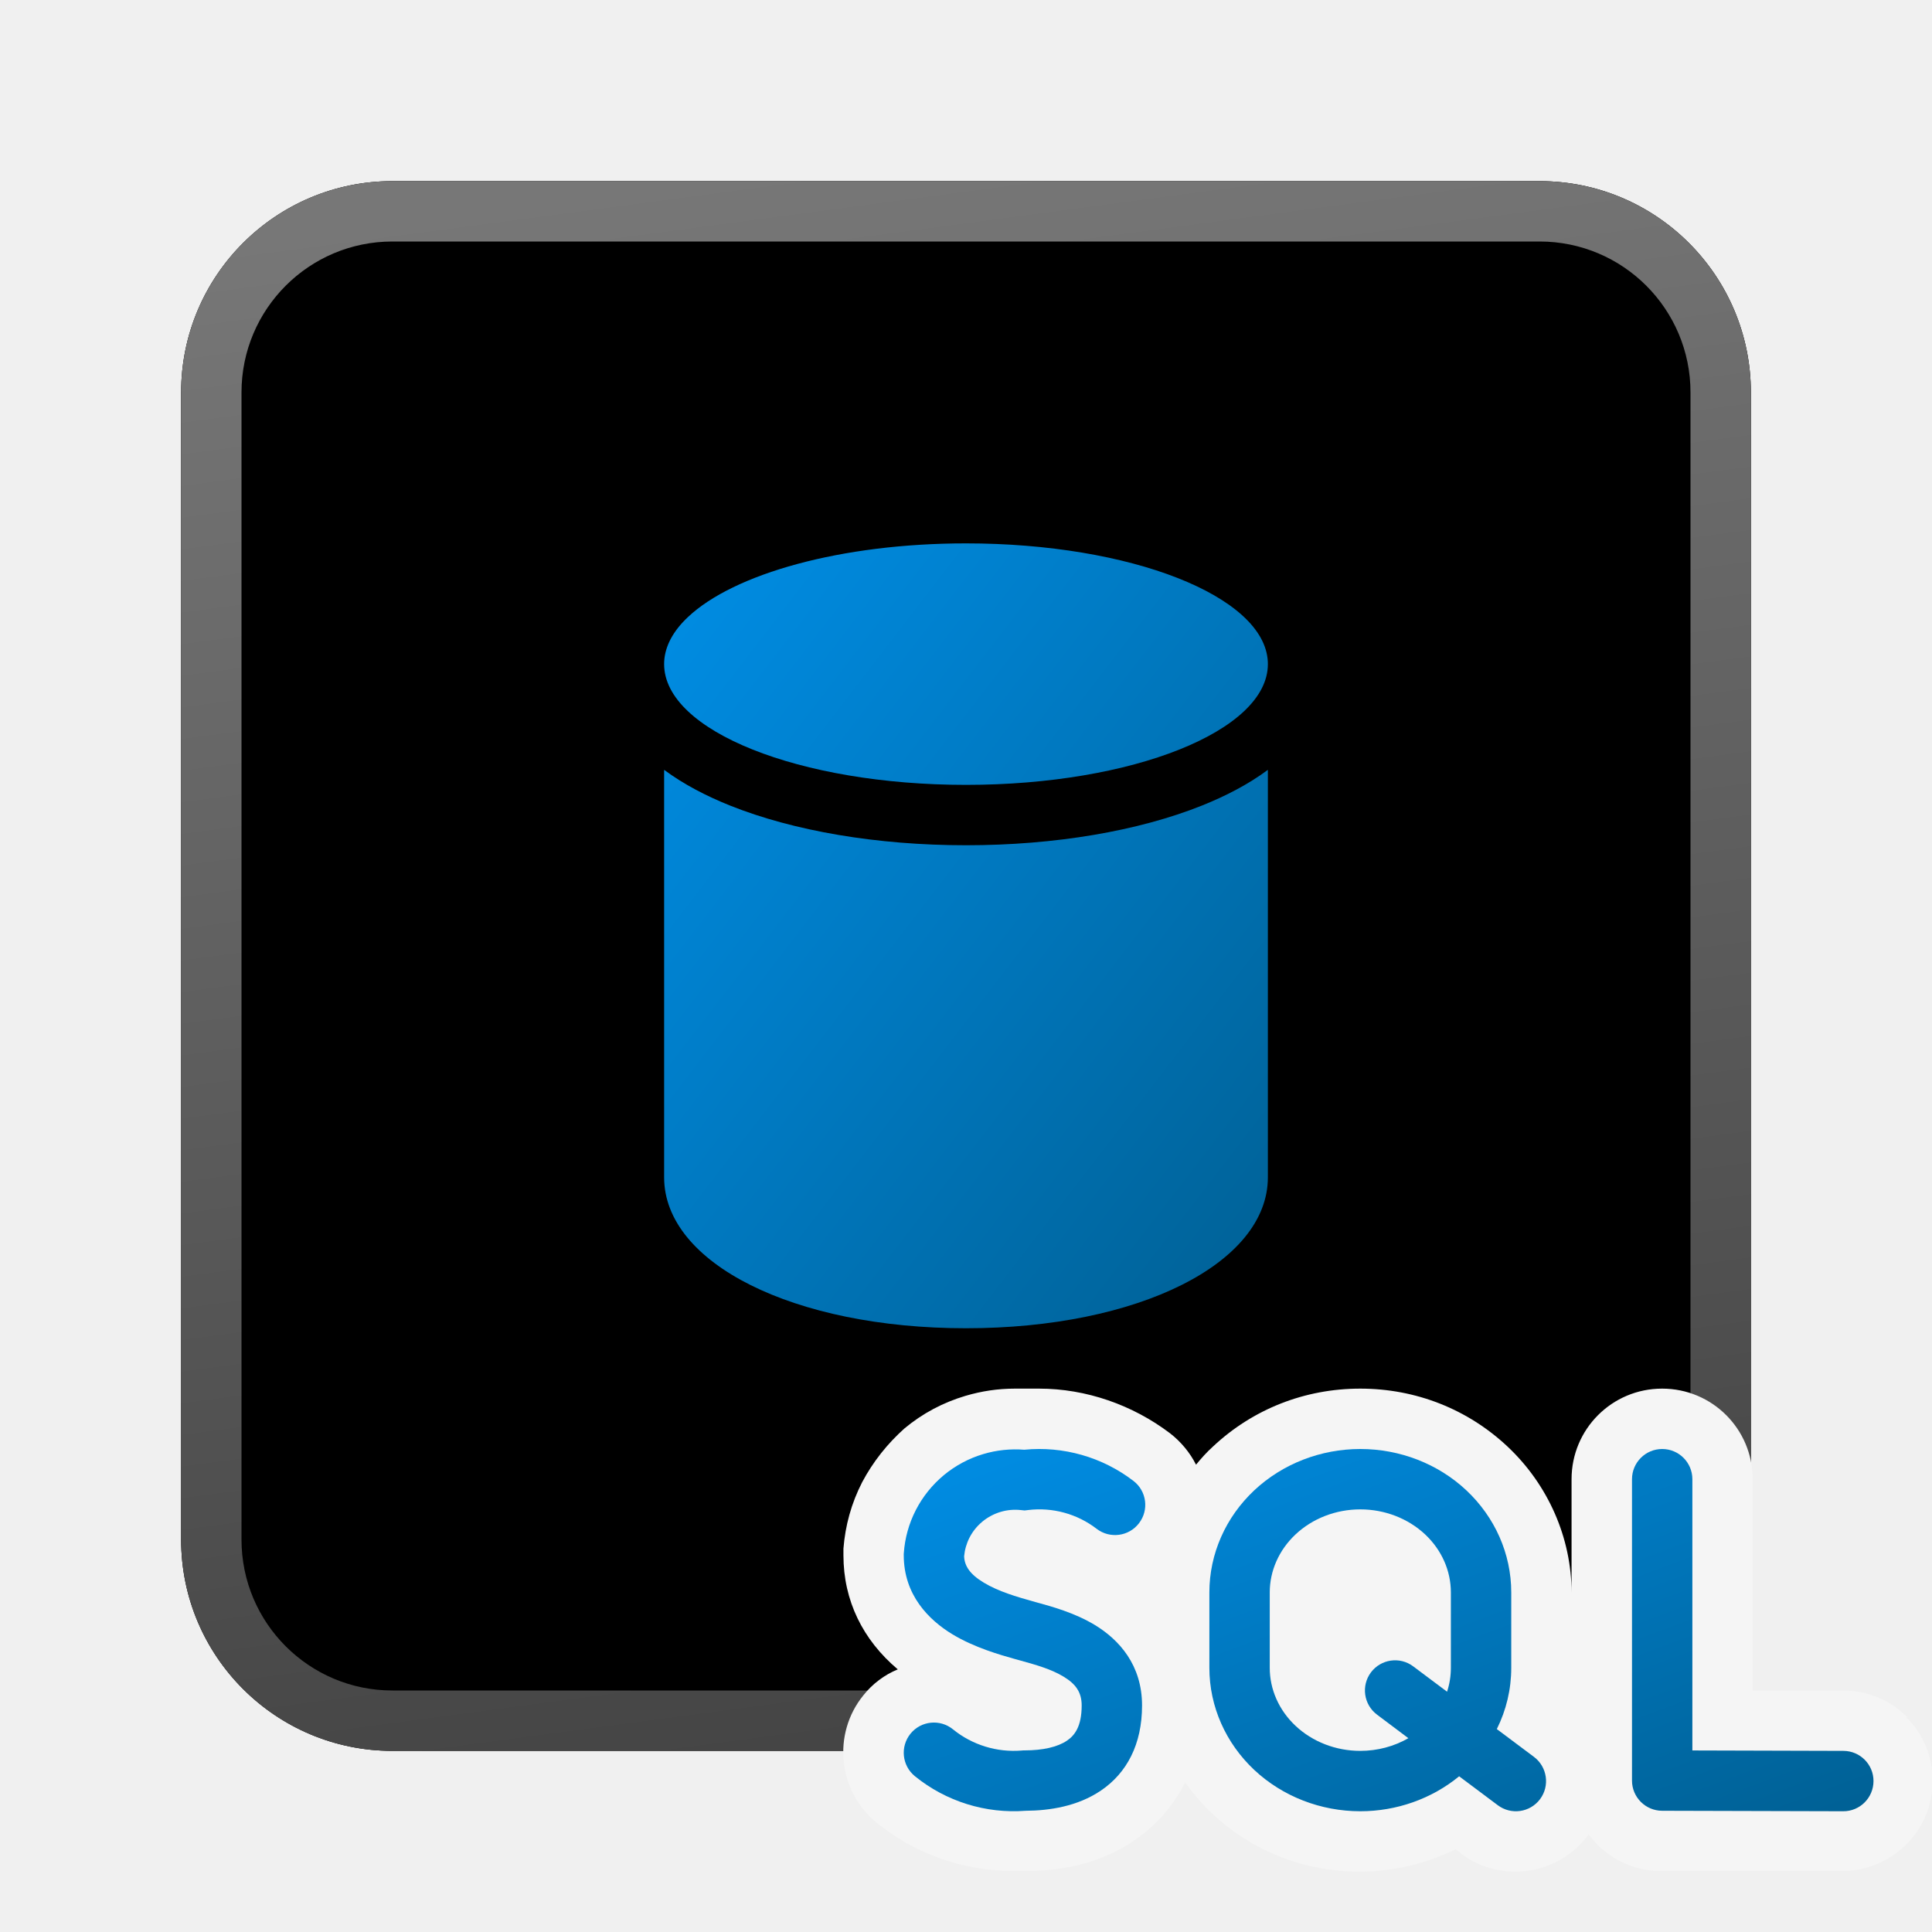
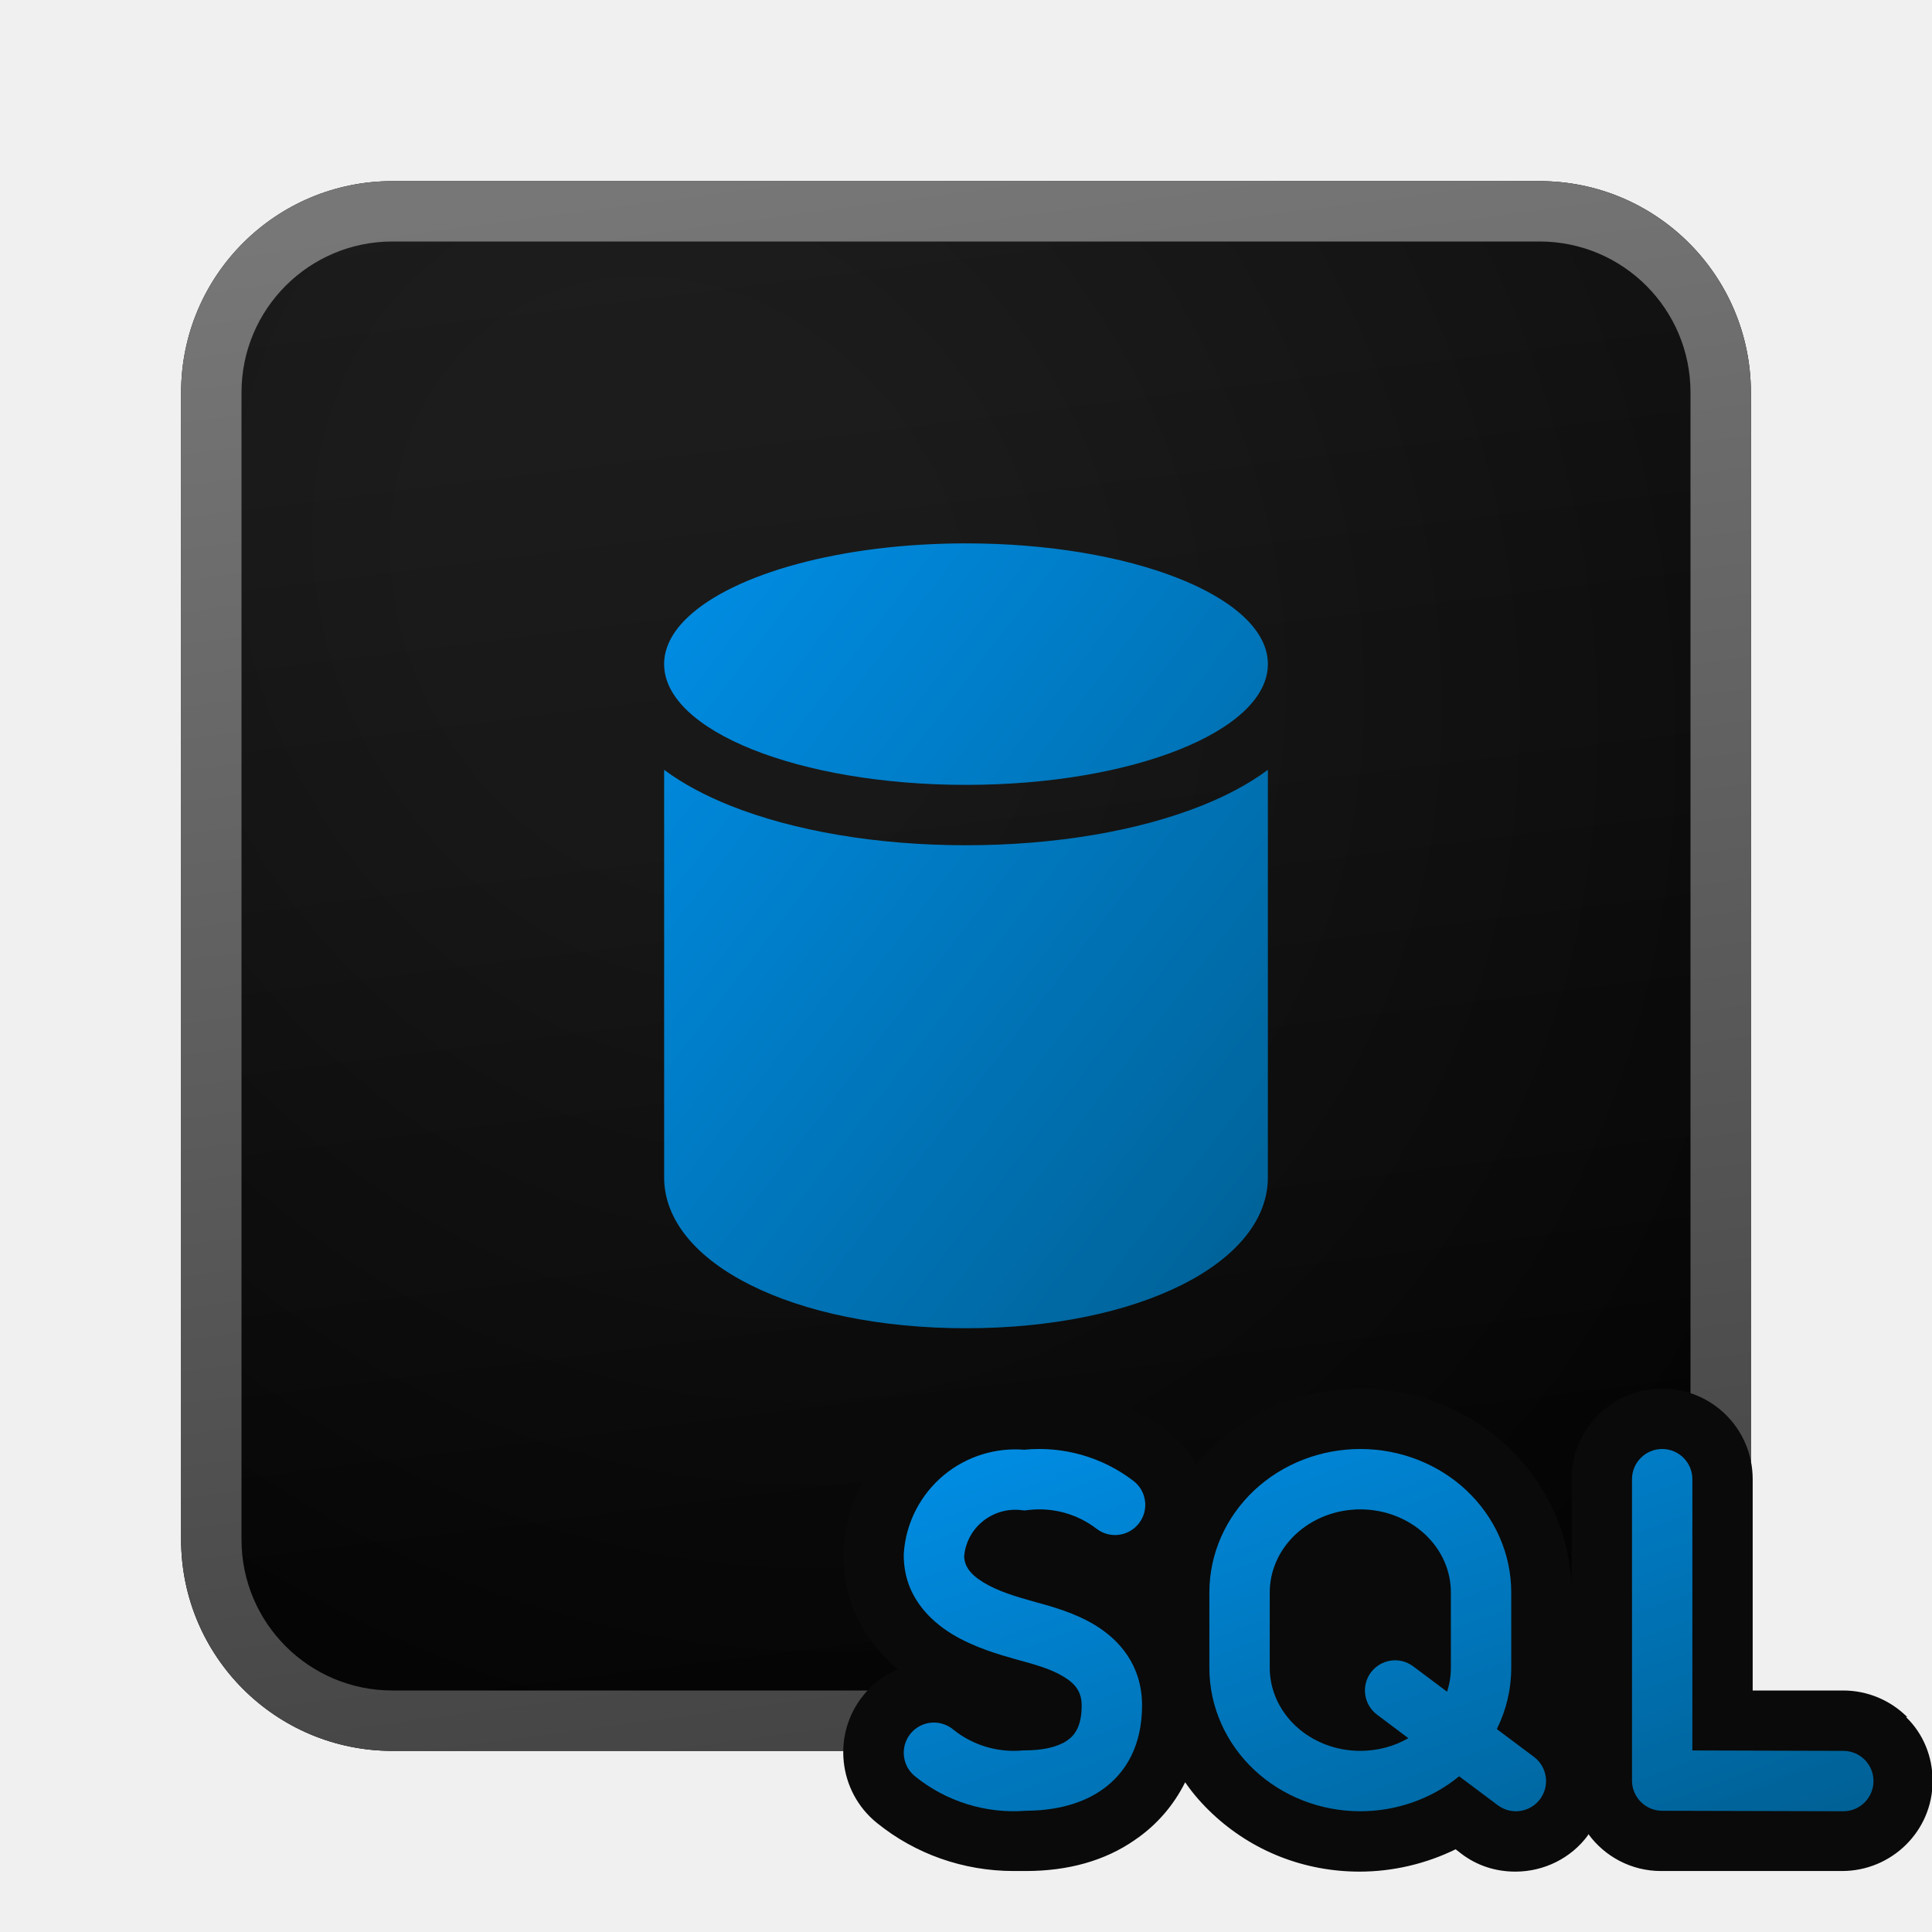
<svg xmlns="http://www.w3.org/2000/svg" width="32" height="32" viewBox="0 0 32 32" fill="none">
  <g clip-path="url(#clip0_44514_34224)">
    <path d="M3 6.5C3 4.567 4.567 3 6.5 3H25.5C27.433 3 29 4.567 29 6.5V25.5C29 27.433 27.433 29 25.5 29H6.5C4.567 29 3 27.433 3 25.5V6.5Z" fill="url(#paint0_linear_44514_34224)" />
    <path d="M3 6.5C3 4.567 4.567 3 6.5 3H25.5C27.433 3 29 4.567 29 6.5V25.5C29 27.433 27.433 29 25.5 29H6.5C4.567 29 3 27.433 3 25.5V6.5Z" fill="url(#paint1_radial_44514_34224)" fill-opacity="0.2" />
    <path fill-rule="evenodd" clip-rule="evenodd" d="M25.5 4H6.5C5.119 4 4 5.119 4 6.5V25.5C4 26.881 5.119 28 6.5 28H25.5C26.881 28 28 26.881 28 25.5V6.5C28 5.119 26.881 4 25.5 4ZM6.5 3C4.567 3 3 4.567 3 6.5V25.5C3 27.433 4.567 29 6.5 29H25.5C27.433 29 29 27.433 29 25.5V6.5C29 4.567 27.433 3 25.5 3H6.5Z" fill="url(#paint2_linear_44514_34224)" />
-     <path d="M31.59 28.44C31.31 28.16 30.93 28 30.53 28H29.03V24.5C29.03 23.67 28.36 23 27.53 23C26.7 23 26.03 23.67 26.03 24.5V26.38C26.03 25.47 25.64 24.59 24.97 23.96C24.31 23.34 23.45 23 22.53 23C21.61 23 20.75 23.34 20.09 23.96C19.99 24.05 19.9 24.15 19.81 24.26C19.71 24.06 19.56 23.88 19.38 23.74C18.76 23.27 17.99 23 17.21 23C17.12 23 17.04 23 16.95 23C16.9 23 16.86 23 16.81 23C16.53 23 16.26 23.04 15.99 23.12C15.62 23.23 15.28 23.41 14.98 23.66C14.7 23.91 14.46 24.21 14.28 24.55C14.1 24.9 14 25.27 13.97 25.65V25.76C13.97 26.51 14.29 27.16 14.87 27.65C14.65 27.74 14.45 27.89 14.3 28.08C13.78 28.72 13.88 29.67 14.52 30.19C15.16 30.71 15.96 30.99 16.79 30.99C16.88 30.99 16.97 30.99 16.99 30.99C17.69 30.99 18.3 30.82 18.79 30.48C19.16 30.23 19.44 29.9 19.63 29.52C19.76 29.71 19.91 29.88 20.08 30.04C20.74 30.66 21.6 31 22.52 31C23.07 31 23.62 30.87 24.11 30.63L24.2 30.7C24.46 30.9 24.77 31 25.1 31C25.57 31 26.02 30.78 26.3 30.4C26.3 30.4 26.3 30.39 26.31 30.38C26.58 30.75 27.02 30.99 27.51 30.99H30.51C31.33 30.99 32.01 30.33 32.01 29.5C32.01 29.1 31.86 28.72 31.57 28.44H31.59ZM19.03 26.33C19.03 26.33 19.03 26.33 19.02 26.33H19.03Z" fill="#F5F5F5" />
+     <path d="M31.59 28.44C31.31 28.16 30.93 28 30.53 28H29.03V24.5C29.03 23.67 28.36 23 27.53 23C26.7 23 26.03 23.67 26.03 24.5V26.38C26.03 25.47 25.64 24.59 24.97 23.96C24.31 23.34 23.45 23 22.53 23C21.61 23 20.75 23.34 20.09 23.96C19.99 24.05 19.9 24.15 19.81 24.26C19.71 24.06 19.56 23.88 19.38 23.74C18.76 23.27 17.99 23 17.21 23C17.12 23 17.04 23 16.95 23C16.9 23 16.86 23 16.81 23C16.53 23 16.26 23.04 15.99 23.12C15.62 23.23 15.28 23.41 14.98 23.66C14.7 23.91 14.46 24.21 14.28 24.55C14.1 24.9 14 25.27 13.97 25.65V25.76C13.97 26.51 14.29 27.16 14.87 27.65C14.65 27.74 14.45 27.89 14.3 28.08C13.78 28.72 13.88 29.67 14.52 30.19C15.16 30.71 15.96 30.99 16.79 30.99C16.88 30.99 16.97 30.99 16.99 30.99C17.69 30.99 18.3 30.82 18.79 30.48C19.16 30.23 19.44 29.9 19.63 29.52C19.76 29.71 19.91 29.88 20.08 30.04C20.74 30.66 21.6 31 22.52 31C23.07 31 23.62 30.87 24.11 30.63L24.2 30.7C24.46 30.9 24.77 31 25.1 31C25.57 31 26.02 30.78 26.3 30.4C26.3 30.4 26.3 30.39 26.31 30.38C26.58 30.75 27.02 30.99 27.51 30.99H30.51C31.33 30.99 32.01 30.33 32.01 29.5C32.01 29.1 31.86 28.72 31.57 28.44H31.59ZM19.03 26.33C19.03 26.33 19.03 26.33 19.02 26.33H19.03Z" fill="#0A0A0A" />
    <path fill-rule="evenodd" clip-rule="evenodd" d="M22.531 24C21.878 24 21.246 24.243 20.775 24.684C20.303 25.127 20.031 25.734 20.031 26.375V27.625C20.031 28.266 20.303 28.873 20.775 29.316C21.246 29.757 21.878 30 22.531 30C23.131 30 23.712 29.795 24.168 29.421L24.808 29.9C25.029 30.066 25.342 30.021 25.508 29.8C25.673 29.579 25.628 29.266 25.408 29.1L24.792 28.639C24.948 28.326 25.031 27.981 25.031 27.625V26.375C25.031 25.734 24.759 25.127 24.287 24.684C23.817 24.243 23.184 24 22.531 24ZM23.407 27.6L23.968 28.02C24.01 27.892 24.031 27.759 24.031 27.625V26.375C24.031 26.021 23.882 25.675 23.604 25.414C23.324 25.152 22.939 25 22.531 25C22.123 25 21.738 25.152 21.459 25.414C21.181 25.675 21.031 26.021 21.031 26.375V27.625C21.031 27.979 21.181 28.325 21.459 28.586C21.738 28.848 22.123 29 22.531 29C22.817 29 23.092 28.925 23.327 28.79L22.808 28.4C22.587 28.234 22.542 27.921 22.707 27.7C22.873 27.479 23.186 27.434 23.407 27.6Z" fill="url(#paint3_linear_44514_34224)" />
    <path d="M18.774 24.529C18.258 24.133 17.611 23.949 16.965 24.012C16.737 23.994 16.506 24.018 16.286 24.084C16.047 24.155 15.825 24.274 15.633 24.433C15.441 24.593 15.283 24.789 15.169 25.011C15.055 25.233 14.987 25.476 14.97 25.725L14.969 25.742V25.759C14.969 26.42 15.385 26.832 15.775 27.069C16.143 27.291 16.567 27.41 16.808 27.478L16.834 27.485L16.913 27.507C17.161 27.576 17.411 27.646 17.617 27.771C17.817 27.892 17.916 28.028 17.916 28.248C17.916 28.6 17.796 28.747 17.673 28.83C17.518 28.936 17.273 28.992 16.969 28.992H16.948L16.926 28.994C16.514 29.029 16.104 28.903 15.784 28.643C15.57 28.469 15.255 28.501 15.081 28.715C14.907 28.93 14.939 29.244 15.153 29.419C15.669 29.838 16.327 30.043 16.99 29.992C17.379 29.99 17.848 29.92 18.235 29.657C18.663 29.367 18.916 28.892 18.916 28.248C18.916 27.578 18.537 27.16 18.136 26.916C17.802 26.713 17.413 26.607 17.179 26.543C17.152 26.536 17.127 26.529 17.104 26.522C16.848 26.45 16.54 26.362 16.294 26.213C16.065 26.075 15.975 25.938 15.969 25.776C15.979 25.668 16.009 25.564 16.058 25.468C16.11 25.366 16.183 25.276 16.271 25.203C16.359 25.13 16.462 25.075 16.572 25.042C16.682 25.009 16.798 24.999 16.913 25.012L16.971 25.018L17.029 25.011C17.434 24.962 17.842 25.074 18.164 25.322C18.383 25.49 18.697 25.449 18.865 25.23C19.034 25.011 18.993 24.697 18.774 24.529Z" fill="url(#paint4_linear_44514_34224)" />
    <path d="M28.031 24.5C28.031 24.224 27.807 24 27.531 24C27.255 24 27.031 24.224 27.031 24.5V29.492C27.031 29.767 27.254 29.991 27.53 29.992L30.53 30C30.806 30.001 31.03 29.777 31.031 29.501C31.032 29.225 30.809 29.001 30.533 29L28.031 28.993V24.5Z" fill="url(#paint5_linear_44514_34224)" />
    <path d="M16 14C17.475 14 18.857 13.763 19.907 13.343C20.302 13.185 20.678 12.99 21 12.751V19.5C21 20.925 18.851 22 16 22C13.149 22 11 20.925 11 19.5V12.751C11.322 12.99 11.698 13.185 12.093 13.343C13.143 13.763 14.525 14 16 14Z" fill="url(#paint6_linear_44514_34224)" />
    <path d="M11 11C11 12.105 13.239 13 16 13C18.761 13 21 12.105 21 11C21 10.986 21 10.971 20.999 10.957C20.942 9.872 18.726 9 16 9C13.929 9 12.152 9.504 11.393 10.222C11.153 10.448 11.015 10.697 11.001 10.957C11 10.971 11 10.986 11 11Z" fill="url(#paint7_linear_44514_34224)" />
  </g>
  <defs>
    <linearGradient id="paint0_linear_44514_34224" x1="10.222" y1="3" x2="13.511" y2="29.311" gradientUnits="userSpaceOnUse">
-       <stop stop-color="141414" />
+       <stop stop-color="#141414" />
      <stop offset="1" stop-color="black" />
    </linearGradient>
    <radialGradient id="paint1_radial_44514_34224" cx="0" cy="0" r="1" gradientUnits="userSpaceOnUse" gradientTransform="translate(11.3056 9.77083) rotate(56.3099) scale(24.7381 21.408)">
-       <stop offset="0.177" stop-color="474747" />
+       <stop offset="0.177" stop-color="#474747" />
      <stop offset="1" stop-color="black" />
    </radialGradient>
    <linearGradient id="paint2_linear_44514_34224" x1="11.396" y1="3" x2="14.897" y2="29.256" gradientUnits="userSpaceOnUse">
      <stop stop-color="#777777" />
      <stop offset="1" stop-color="#444444" />
    </linearGradient>
    <linearGradient id="paint3_linear_44514_34224" x1="14.969" y1="24" x2="18.902" y2="34.531" gradientUnits="userSpaceOnUse">
      <stop stop-color="#008EE6" />
      <stop offset="1" stop-color="#006094" />
    </linearGradient>
    <linearGradient id="paint4_linear_44514_34224" x1="14.969" y1="24" x2="18.902" y2="34.531" gradientUnits="userSpaceOnUse">
      <stop stop-color="#008EE6" />
      <stop offset="1" stop-color="#006094" />
    </linearGradient>
    <linearGradient id="paint5_linear_44514_34224" x1="14.969" y1="24" x2="18.902" y2="34.531" gradientUnits="userSpaceOnUse">
      <stop stop-color="#008EE6" />
      <stop offset="1" stop-color="#006094" />
    </linearGradient>
    <linearGradient id="paint6_linear_44514_34224" x1="11" y1="9" x2="23.565" y2="18.665" gradientUnits="userSpaceOnUse">
      <stop stop-color="#008EE6" />
      <stop offset="1" stop-color="#006094" />
    </linearGradient>
    <linearGradient id="paint7_linear_44514_34224" x1="11" y1="9" x2="23.565" y2="18.665" gradientUnits="userSpaceOnUse">
      <stop stop-color="#008EE6" />
      <stop offset="1" stop-color="#006094" />
    </linearGradient>
    <clipPath id="clip0_44514_34224">
      <rect width="32" height="32" fill="white" />
    </clipPath>
  </defs>
</svg>
